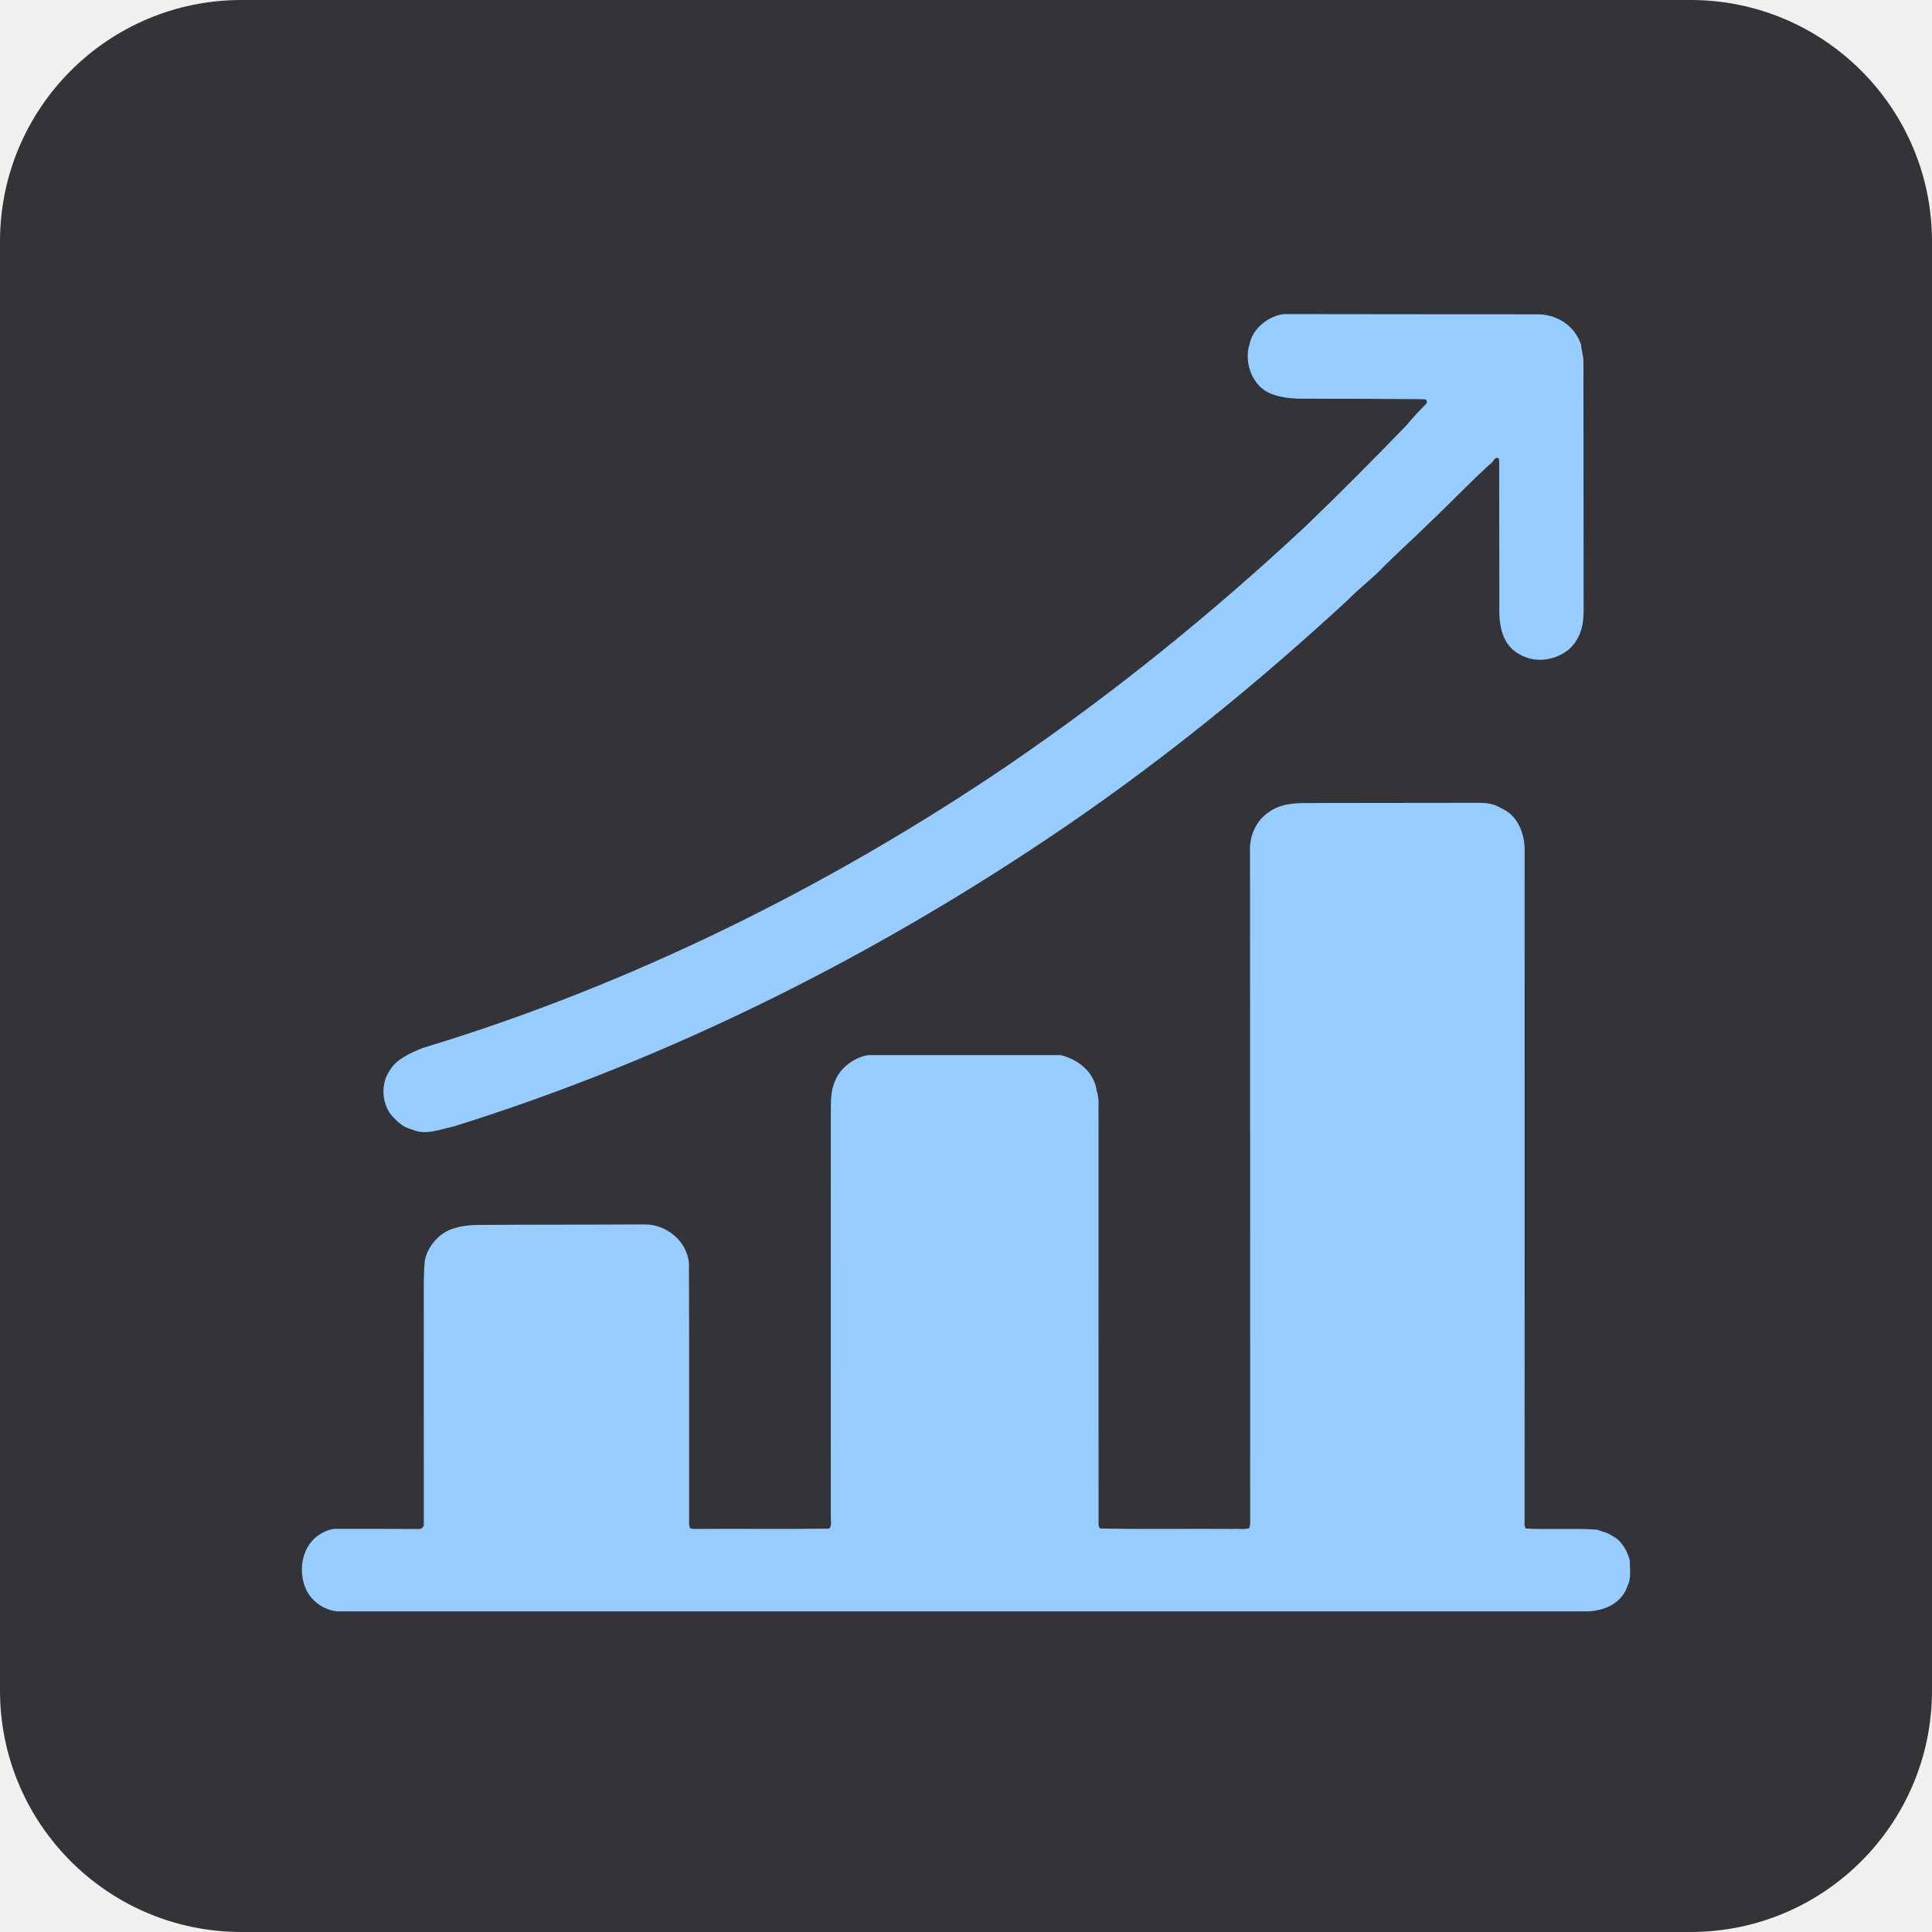
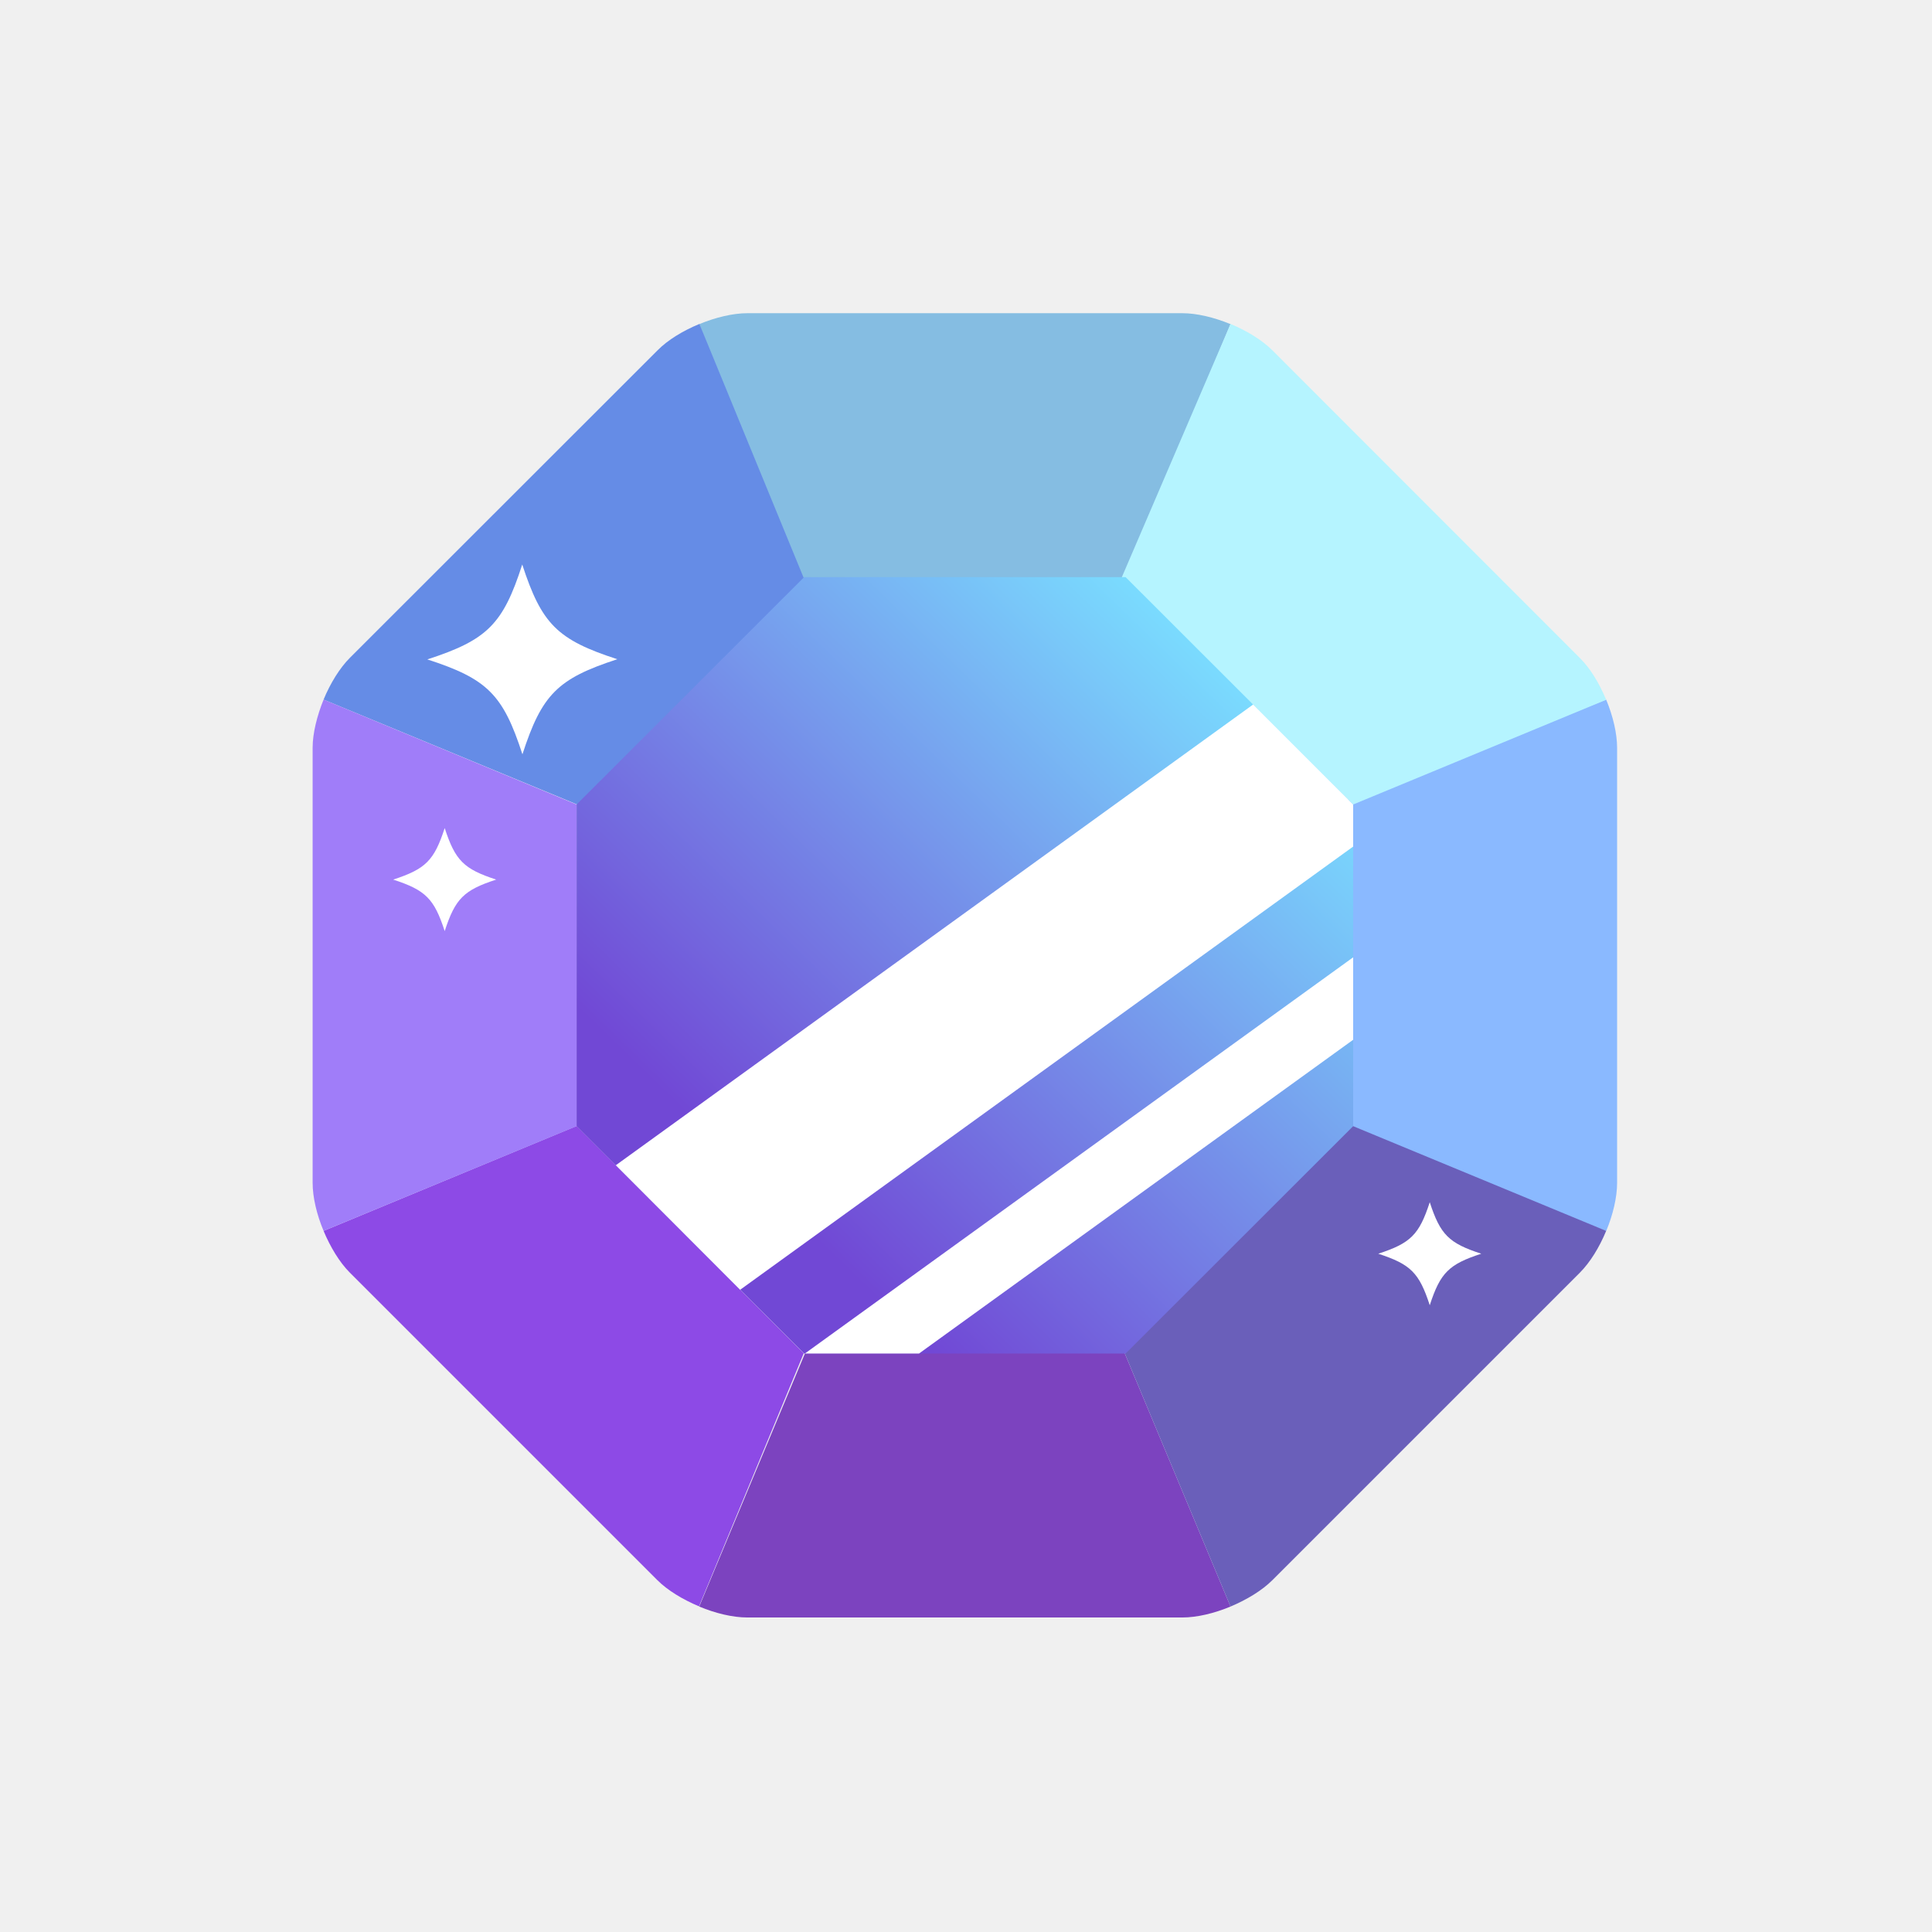
- <svg xmlns="http://www.w3.org/2000/svg" width="64" height="64" viewBox="0 0 64 64">
-   <style>
-     :root {
-       color-scheme: light dark;
-     }
-     .bg {
-       fill: #343438;
-     }
-     .fg {
-       fill: #97ccff;
-     }
-     @media (prefers-color-scheme: dark) {
-       .bg {
-         fill: #fff;
-       }
-       .fg {
-         fill: #64b3ff;
-       }
-     }
-   </style>
-   <rect width="64" height="64" class="bg" rx="8" ry="8" />
-   <path id="Path" stroke="none" class="fg" d="M 42.526 10.405 C 45.33 10.41 48.132 10.41 50.934 10.412 C 51.581 10.412 52.175 10.796 52.376 11.424 C 52.389 11.627 52.463 11.811 52.453 12.019 C 52.46 14.765 52.454 17.511 52.459 20.257 C 52.461 20.744 52.333 21.201 51.953 21.527 C 51.506 21.883 50.85 21.976 50.347 21.68 C 49.833 21.41 49.687 20.881 49.668 20.342 C 49.662 18.644 49.668 16.944 49.662 15.246 C 49.631 15.085 49.49 15.199 49.451 15.292 C 48.734 15.931 48.075 16.637 47.376 17.296 C 46.807 17.857 46.294 18.305 45.732 18.877 C 45.392 19.218 45.007 19.507 44.671 19.854 C 41.733 22.569 38.676 25.059 35.392 27.313 C 29.11 31.611 22.254 35.06 15.009 37.322 C 14.572 37.413 14.089 37.618 13.65 37.417 C 13.347 37.344 13.147 37.15 12.949 36.92 C 12.641 36.522 12.616 35.884 12.907 35.469 C 13.113 35.088 13.619 34.871 13.996 34.718 C 20.863 32.642 27.472 29.37 33.42 25.331 C 36.9 22.955 40.167 20.31 43.259 17.423 C 44.385 16.343 45.484 15.231 46.571 14.111 C 46.791 13.85 47.02 13.599 47.261 13.358 C 47.303 13.181 47.137 13.24 47.027 13.222 C 45.751 13.213 44.482 13.206 43.206 13.208 C 42.84 13.211 42.438 13.178 42.101 13.043 C 41.49 12.806 41.195 12.004 41.392 11.407 C 41.486 10.885 42.018 10.467 42.526 10.405 Z" />
-   <path id="path1" class="fg" stroke="none" d="M 43.545 26.601 C 45.274 26.602 46.995 26.594 48.726 26.595 C 49.064 26.595 49.401 26.572 49.699 26.758 C 50.293 27.001 50.526 27.64 50.505 28.241 C 50.506 35.629 50.508 43.019 50.504 50.407 C 50.495 50.491 50.506 50.567 50.538 50.634 C 51.276 50.674 52.121 50.621 52.888 50.67 C 53.074 50.74 53.264 50.766 53.424 50.889 C 53.722 51.033 53.902 51.377 53.988 51.681 C 53.987 51.95 54.045 52.29 53.915 52.53 C 53.731 53.096 53.192 53.341 52.633 53.38 C 38.819 53.381 25.001 53.381 11.187 53.38 C 10.756 53.342 10.367 53.082 10.162 52.7 C 9.871 52.125 9.967 51.313 10.493 50.897 C 10.704 50.749 10.919 50.633 11.187 50.645 C 12.093 50.647 12.999 50.643 13.905 50.65 C 13.959 50.644 14.003 50.609 14.038 50.542 C 14.04 48.121 14.039 45.695 14.039 43.273 C 14.043 42.762 14.023 42.254 14.075 41.744 C 14.173 41.264 14.577 40.814 15.055 40.686 C 15.326 40.599 15.653 40.574 15.943 40.577 C 17.755 40.565 19.567 40.572 21.379 40.56 C 22.092 40.568 22.743 41.113 22.822 41.829 C 22.834 44.688 22.826 47.549 22.828 50.407 C 22.82 50.488 22.83 50.56 22.861 50.623 C 22.929 50.645 23.001 50.654 23.077 50.648 C 24.479 50.638 26.101 50.659 27.471 50.637 C 27.567 50.532 27.514 50.367 27.522 50.237 C 27.522 45.793 27.518 41.348 27.522 36.903 C 27.526 36.514 27.505 36.161 27.666 35.799 C 27.844 35.359 28.305 35.022 28.767 34.95 C 30.891 34.95 33.014 34.949 35.137 34.951 C 35.723 35.099 36.246 35.51 36.331 36.139 C 36.432 36.421 36.374 36.773 36.391 37.073 C 36.391 41.503 36.388 45.983 36.392 50.407 C 36.381 50.497 36.396 50.573 36.439 50.633 C 37.807 50.663 39.426 50.637 40.828 50.648 C 41.008 50.633 41.211 50.676 41.383 50.623 L 41.414 50.492 C 41.408 43.047 41.417 35.601 41.408 28.156 C 41.39 27.677 41.626 27.169 42.031 26.903 C 42.47 26.578 43.02 26.602 43.545 26.601 Z" />
+ <svg xmlns="http://www.w3.org/2000/svg" xmlns:xlink="http://www.w3.org/1999/xlink" x="0pt" y="0pt" width="1024pt" height="1024pt" viewBox="0 0 1024 1024">
+   <g id="1">
+     <clipPath id="3">
+       <use xlink:href="#2" />
+       <path id="2" d="M0,0 C0,0,1024,0,1024,0 C1024,0,1024,1024,1024,1024 C1024,1024,0,1024,0,1024 C0,1024,0,0,0,0 z" />
+     </clipPath>
+     <g id="4" style="clip-path:url(#3);">
+       <defs>
+         <g id="5">
+           <defs>
+             <path id="6" d="M327.4,349.4 C295.7,359.7,287.4,368.1,277.1,399.8 C266.8,368.1,258.5,359.8,226.7,349.5 C258.4,339.2,266.8,330.9,277,299.2 C287.3,330.8,295.7,339.2,327.4,349.4 z" />
+           </defs>
+           <use xlink:href="#6" style="fill:#ffffff;fill-opacity:1;fill-rule:evenodd;opacity:1;stroke:none;" />
+         </g>
+       </defs>
+       <use xlink:href="#5" />
+       <defs>
+         <g id="7">
+           <defs>
+             <path id="8" d="M263.2,466.2 C246,471.8,241.5,476.3,235.9,493.5 C230.3,476.3,225.8,471.8,208.6,466.2 C225.8,460.6,230.3,456.1,235.9,438.9 C241.5,456.2,246,460.7,263.2,466.2 z" />
+           </defs>
+           <use xlink:href="#8" style="fill:#ffffff;fill-opacity:1;fill-rule:evenodd;opacity:1;stroke:none;" />
+         </g>
+       </defs>
+       <use xlink:href="#7" />
+       <defs>
+         <g id="9">
+           <defs>
+             <path id="10" d="M785.4,664.5 C768.2,670.1,763.7,674.6,758.1,691.8 C752.5,674.6,748,670.1,730.8,664.5 C748,658.9,752.5,654.4,758.1,637.2 C763.6,654.5,768.1,659,785.4,664.5 z" />
+           </defs>
+           <use xlink:href="#10" style="fill:#ffffff;fill-opacity:1;fill-rule:evenodd;opacity:1;stroke:none;" />
+         </g>
+       </defs>
+       <use xlink:href="#9" />
+       <g id="11">
+         <defs>
+           <g id="12">
+             <defs>
+               <path id="13" d="M424.1,310 C480.933,310,537.767,310,594.6,310 C613.8,263.933,633,217.867,652.2,171.8 C643.5,168.2,634.3,166,626.6,166 C626.6,166,396.2,166,396.2,166 C388.5,166,379.3,168.2,370.6,171.8 C370.6,171.8,424.1,310,424.1,310 z" />
+             </defs>
+             <use xlink:href="#13" style="fill:#85bde2;fill-opacity:1;fill-rule:evenodd;opacity:1;stroke:none;" />
+           </g>
+         </defs>
+         <use xlink:href="#12" />
+         <defs>
+           <g id="14">
+             <defs>
+               <path id="15" d="M312.2,429 C350.867,389.9,389.533,350.8,428.2,311.7 C409.033,265.033,389.867,218.367,370.7,171.7 C362,175.3,353.9,180.2,348.5,185.7 C294.167,240,239.833,294.3,185.5,348.6 C180.1,354,175.1,362.1,171.5,370.8 C171.5,370.8,312.2,429,312.2,429 z" />
+             </defs>
+             <use xlink:href="#15" style="fill:#658ce6;fill-opacity:1;fill-rule:evenodd;opacity:1;stroke:none;" />
+           </g>
+         </defs>
+         <use xlink:href="#14" />
+         <defs>
+           <g id="16">
+             <defs>
+               <path id="17" d="M171.5,652.4 C175.1,661,180,669.1,185.4,674.5 C239.733,728.833,294.067,783.167,348.4,837.5 C353.8,842.9,361.9,847.8,370.5,851.4 C389,806.7,407.5,762,426,717.3 C426,717.3,305.6,596.8,305.6,596.8 C305.6,596.8,171.5,652.4,171.5,652.4 z" />
+             </defs>
+             <use xlink:href="#17" style="fill:#8d4ae6;fill-opacity:1;fill-rule:evenodd;opacity:1;stroke:none;" />
+           </g>
+         </defs>
+         <use xlink:href="#16" />
+         <defs>
+           <g id="18">
+             <defs>
+               <path id="19" d="M714.5,423.8 C714.067,482.833,713.633,541.867,713.2,600.9 C759.233,618.1,805.267,635.3,851.3,652.5 C854.9,643.9,857.1,634.6,857.1,626.9 C857.1,626.9,857.1,396.4,857.1,396.4 C857.1,388.7,854.9,379.5,851.3,370.8 C851.3,370.8,714.5,423.8,714.5,423.8 z" />
+             </defs>
+             <use xlink:href="#19" style="fill:#8ab9ff;fill-opacity:1;fill-rule:evenodd;opacity:1;stroke:none;" />
+           </g>
+         </defs>
+         <use xlink:href="#18" />
+         <defs>
+           <g id="20">
+             <defs>
+               <path id="21" d="M594.6,305.9 C635.467,346.067,676.333,386.233,717.2,426.4 C761.9,407.9,806.6,389.4,851.3,370.9 C847.7,362.2,842.8,354.1,837.3,348.7 C837.3,348.7,674.4,185.7,674.4,185.7 C669,180.3,660.9,175.3,652.2,171.7 C652.2,171.7,594.6,305.9,594.6,305.9 z" />
+             </defs>
+             <use xlink:href="#21" style="fill:#b5f4ff;fill-opacity:1;fill-rule:evenodd;opacity:1;stroke:none;" />
+           </g>
+         </defs>
+         <use xlink:href="#20" />
+         <defs>
+           <g id="22">
+             <defs>
+               <path id="23" d="M165.7,396.3 C165.7,473.167,165.7,550.033,165.7,626.9 C165.7,634.6,167.9,643.8,171.5,652.4 C216.2,633.9,260.9,615.4,305.6,596.9 C305.6,596.9,305.6,426.4,305.6,426.4 C260.9,407.867,216.2,389.333,171.5,370.8 C168,379.5,165.7,388.7,165.7,396.3 z" />
+             </defs>
+             <use xlink:href="#23" style="fill:#a07df9;fill-opacity:1;fill-rule:evenodd;opacity:1;stroke:none;" />
+           </g>
+         </defs>
+         <use xlink:href="#22" />
+         <defs>
+           <g id="24">
+             <defs>
+               <path id="25" d="M396.1,857.3 C472.967,857.3,549.833,857.3,626.7,857.3 C634.4,857.3,643.6,855.1,652.2,851.5 C632.567,804.5,612.933,757.5,593.3,710.5 C593.3,710.5,429.5,710.5,429.5,710.5 C409.867,757.5,390.233,804.5,370.6,851.5 C379.2,855.1,388.4,857.3,396.1,857.3 z" />
+             </defs>
+             <use xlink:href="#25" style="fill:#7c43bf;fill-opacity:1;fill-rule:evenodd;opacity:1;stroke:none;" />
+           </g>
+         </defs>
+         <use xlink:href="#24" />
+         <defs>
+           <g id="26">
+             <defs>
+               <path id="27" d="M713.1,595.2 C713.1,595.2,593.3,710.5,593.3,710.5 C612.933,757.5,632.567,804.5,652.2,851.5 C660.8,847.9,668.9,843,674.4,837.5 C728.7,783.2,783,728.9,837.3,674.6 C842.8,669.1,847.7,661.1,851.3,652.4 C851.3,652.4,713.1,595.2,713.1,595.2 z" />
+             </defs>
+             <use xlink:href="#27" style="fill:#6a5fba;fill-opacity:1;fill-rule:evenodd;opacity:1;stroke:none;" />
+           </g>
+         </defs>
+         <use xlink:href="#26" />
+         <linearGradient x1="396.519" y1="630.198" x2="682.877" y2="334.635" gradientUnits="userSpaceOnUse" id="30">
+           <stop offset="0.014" style="stop-color:#7148d5;stop-opacity:1;" />
+           <stop offset="0.922" style="stop-color:#7adeff;stop-opacity:1;" />
+         </linearGradient>
+         <defs>
+           <g id="28">
+             <defs>
+               <path id="29" d="M426.2,717.4 C426.2,717.4,305.6,596.9,305.6,596.9 C305.6,596.9,305.6,426.4,305.6,426.4 C305.6,426.4,426.2,305.9,426.2,305.9 C426.2,305.9,596.6,305.9,596.6,305.9 C596.6,305.9,717.2,426.4,717.2,426.4 C717.2,426.4,717.2,596.9,717.2,596.9 C717.2,596.9,596.6,717.4,596.6,717.4 z" />
+             </defs>
+             <use xlink:href="#29" style="fill:url(#30);fill-opacity:1;fill-rule:evenodd;opacity:1;stroke:none;" />
+           </g>
+         </defs>
+         <use xlink:href="#28" />
+         <g id="31">
+           <defs>
+             <g id="32">
+               <defs>
+                 <path id="33" d="M392.3,683.6 C392.3,683.6,717.2,448.7,717.2,448.7 C717.2,448.7,717.2,426.4,717.2,426.4 C717.2,426.4,664.2,373.4,664.2,373.4 C664.2,373.4,326.4,617.6,326.4,617.6 z" />
+               </defs>
+               <use xlink:href="#33" style="fill:#ffffff;fill-opacity:1;fill-rule:evenodd;opacity:1;stroke:none;" />
+             </g>
+           </defs>
+           <use xlink:href="#32" />
+           <defs>
+             <g id="34">
+               <defs>
+                 <path id="35" d="M717.2,551.1 C717.2,551.1,717.2,507.4,717.2,507.4 C717.2,507.4,426.6,717.4,426.6,717.4 C426.6,717.4,487.1,717.4,487.1,717.4 z" />
+               </defs>
+               <use xlink:href="#35" style="fill:#ffffff;fill-opacity:1;fill-rule:evenodd;opacity:1;stroke:none;" />
+             </g>
+           </defs>
+           <use xlink:href="#34" />
+         </g>
+         <defs>
+           <g id="36">
+             <defs>
+               <path id="37" d="M327.2,349.4 C295.5,359.7,287.2,368.1,276.9,399.8 C266.6,368.1,258.3,359.8,226.5,349.5 C258.2,339.2,266.6,330.9,276.8,299.2 C287.1,330.8,295.4,339.1,327.2,349.4 z" />
+             </defs>
+             <use xlink:href="#37" style="fill:#ffffff;fill-opacity:1;fill-rule:evenodd;opacity:1;stroke:none;" />
+           </g>
+         </defs>
+         <use xlink:href="#36" />
+         <defs>
+           <g id="38">
+             <defs>
+               <path id="39" d="M263,466.2 C245.8,471.8,241.3,476.3,235.7,493.5 C230.1,476.3,225.6,471.8,208.4,466.2 C225.6,460.6,230.1,456.1,235.7,438.9 C241.3,456.1,245.8,460.6,263,466.2 z" />
+             </defs>
+             <use xlink:href="#39" style="fill:#ffffff;fill-opacity:1;fill-rule:evenodd;opacity:1;stroke:none;" />
+           </g>
+         </defs>
+         <use xlink:href="#38" />
+         <defs>
+           <g id="40">
+             <defs>
+               <path id="41" d="M785.1,664.5 C767.9,670.1,763.4,674.6,757.8,691.8 C752.2,674.6,747.7,670.1,730.5,664.5 C747.7,658.9,752.2,654.4,757.8,637.2 C763.4,654.4,767.9,658.9,785.1,664.5 z" />
+             </defs>
+             <use xlink:href="#41" style="fill:#ffffff;fill-opacity:1;fill-rule:evenodd;opacity:1;stroke:none;" />
+           </g>
+         </defs>
+         <use xlink:href="#40" />
+       </g>
+     </g>
+     <clipPath id="43">
+       <use xlink:href="#42" />
+       <path id="42" d="M0,0 C0,0,1024,0,1024,0 C1024,0,1024,1024,1024,1024 C1024,1024,0,1024,0,1024 C0,1024,0,0,0,0 z" />
+     </clipPath>
+     <g id="44" style="clip-path:url(#43);" />
+   </g>
</svg>
